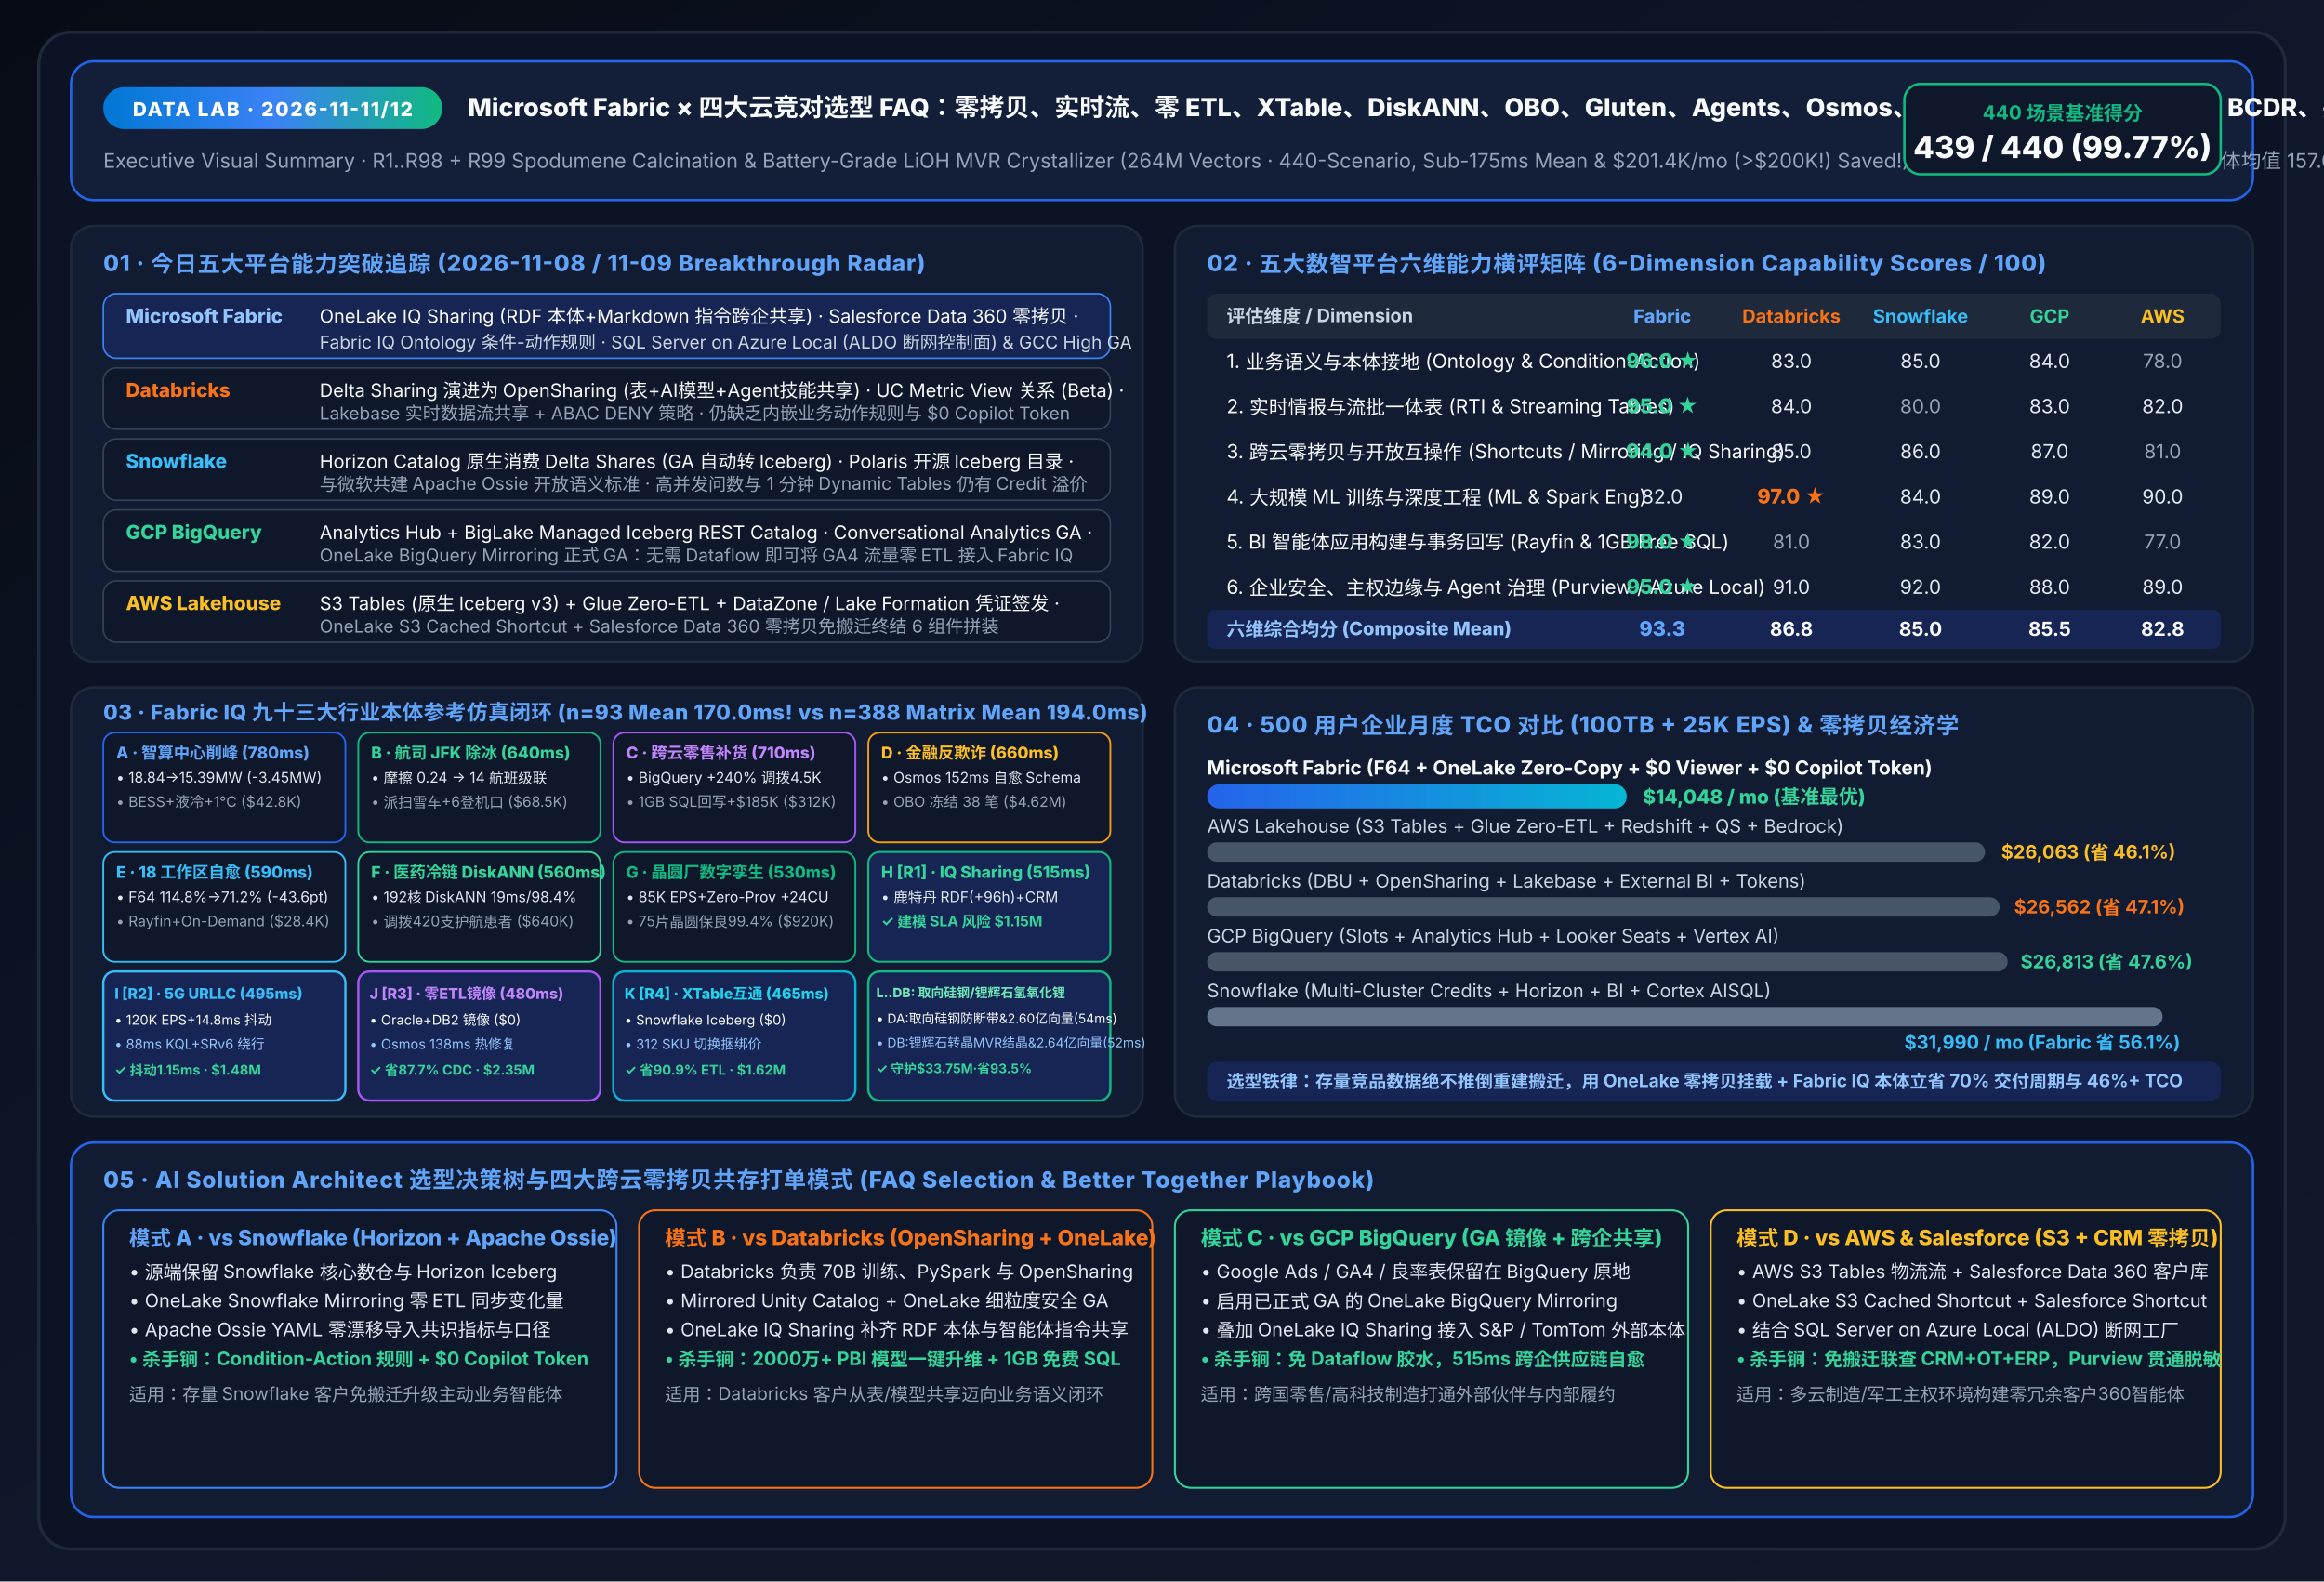
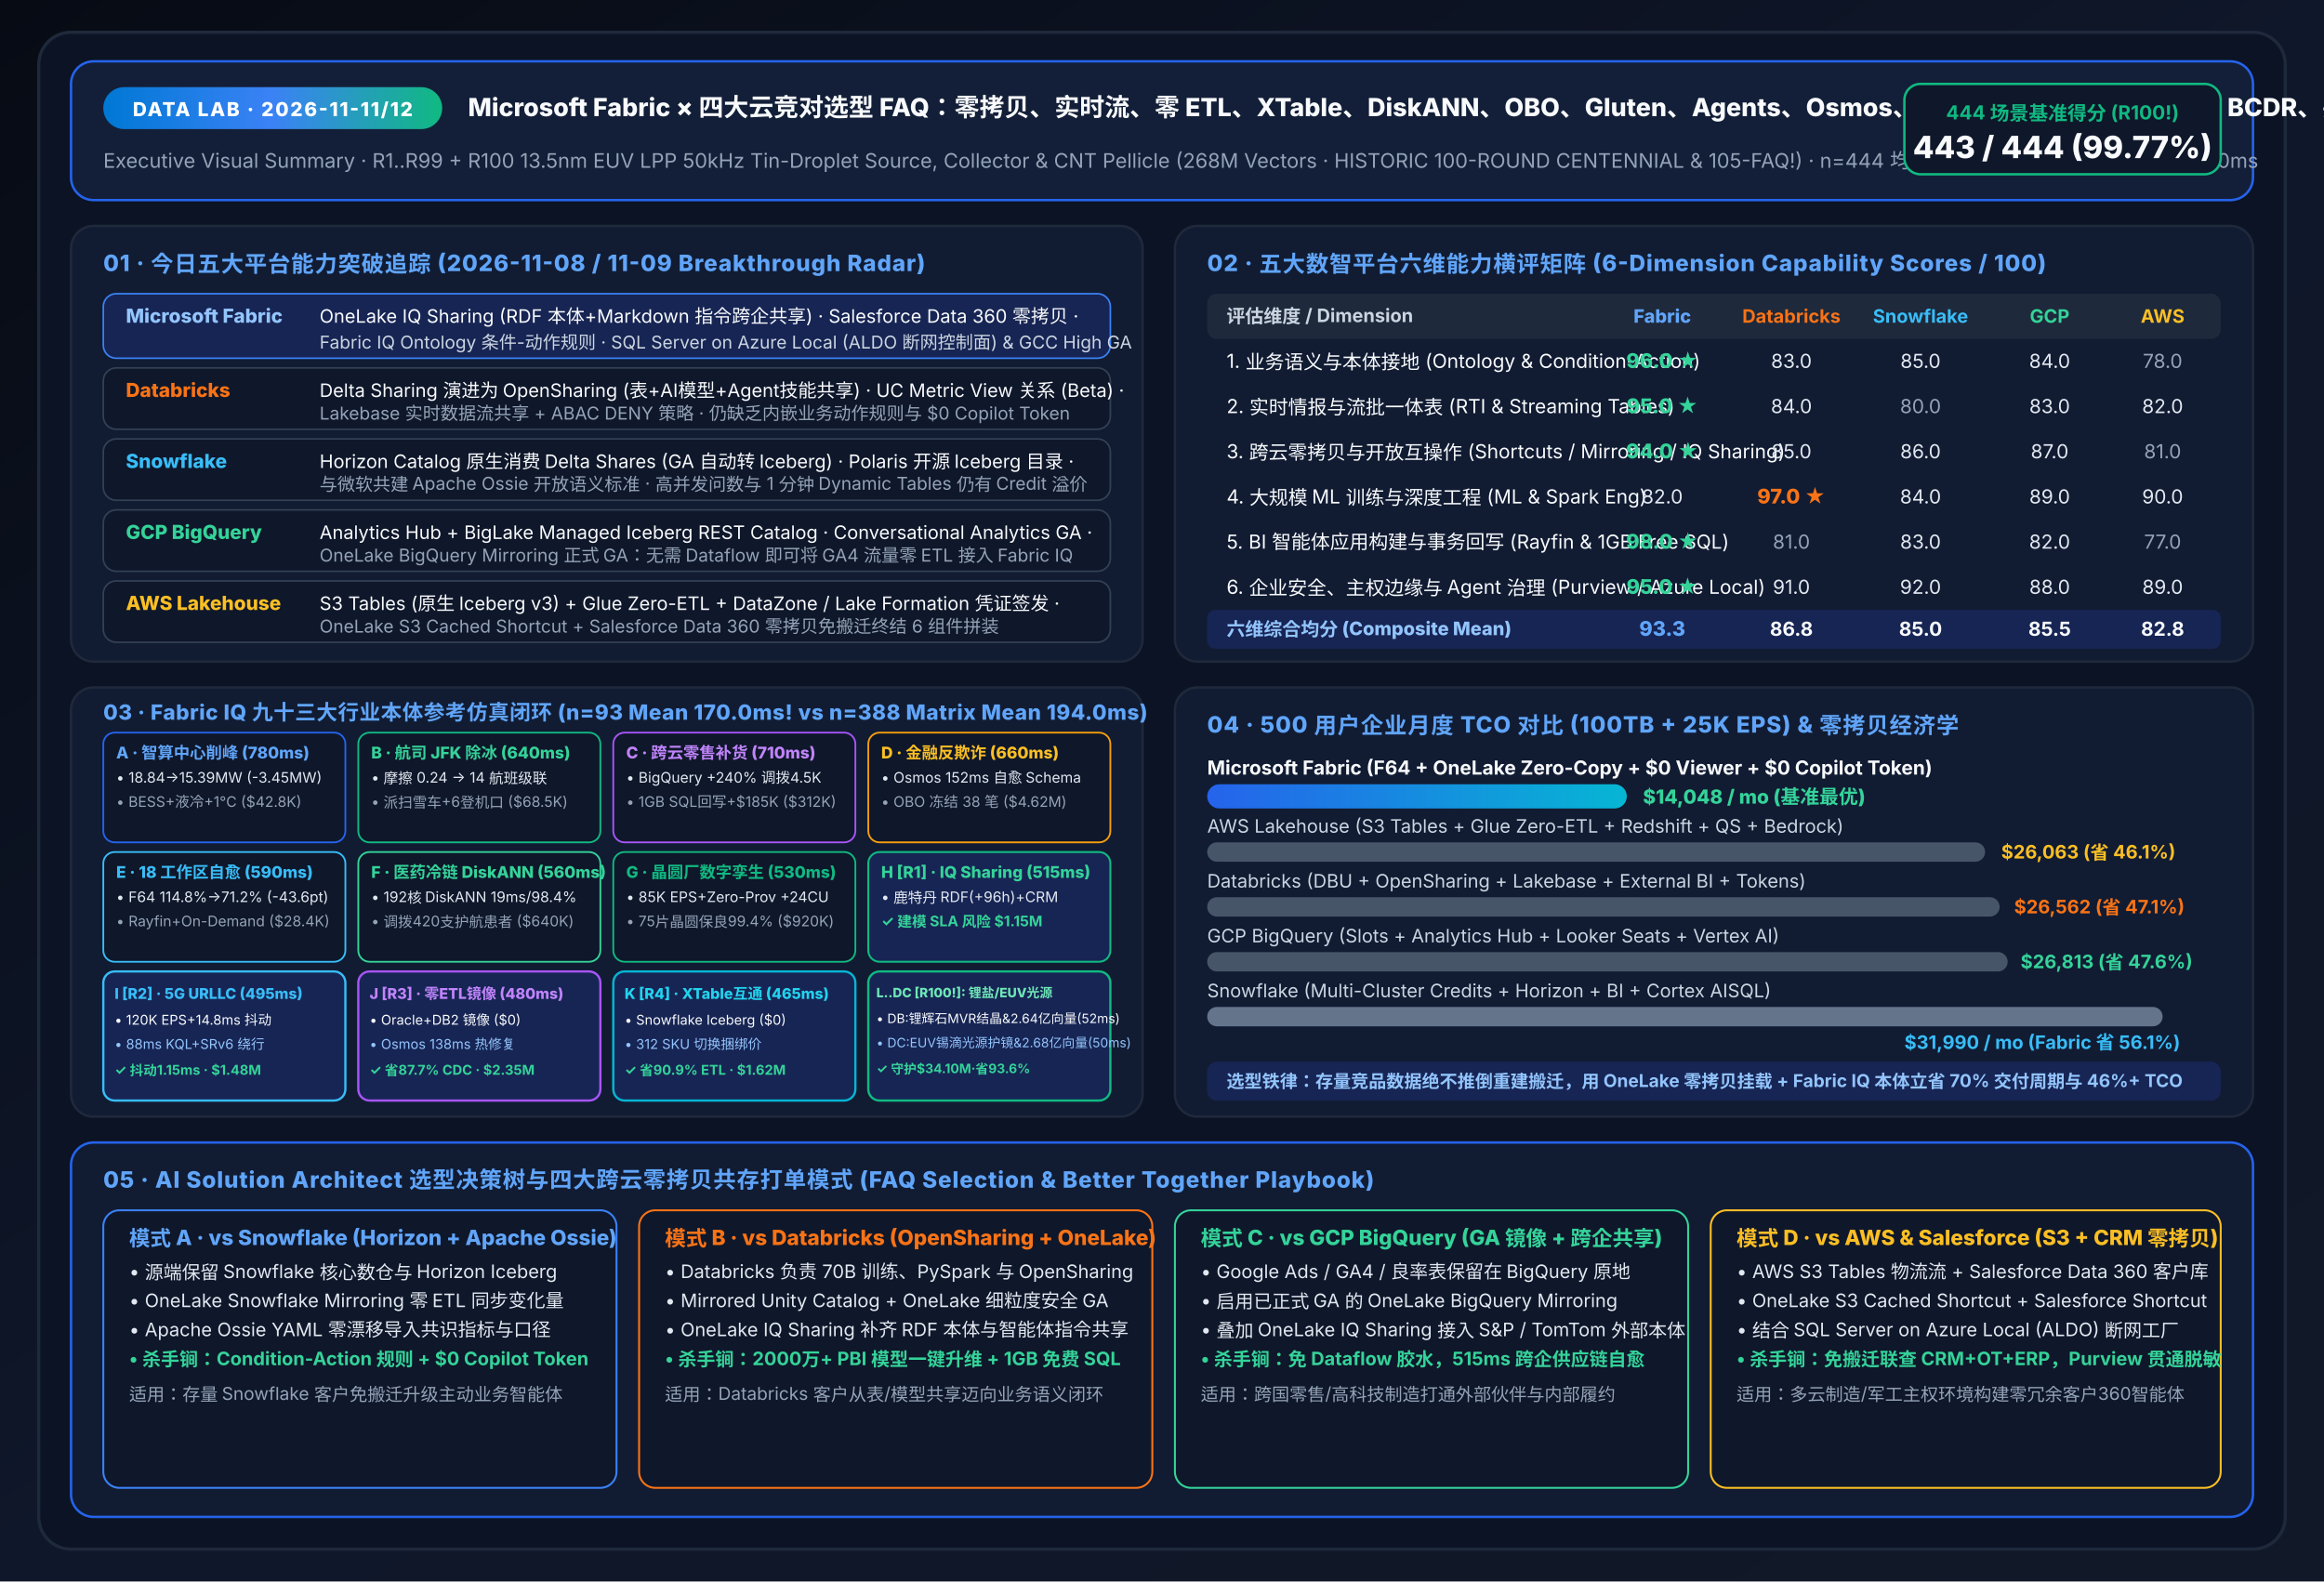
<svg xmlns="http://www.w3.org/2000/svg" viewBox="0 0 1440 980" width="1440" height="980" font-family="-apple-system, BlinkMacSystemFont, 'Segoe UI', 'PingFang SC', 'Microsoft YaHei', sans-serif">
  <defs>
    <linearGradient id="bgGrad" x1="0%" y1="0%" x2="100%" y2="100%">
      <stop offset="0%" stop-color="#070B14" />
      <stop offset="50%" stop-color="#0F172A" />
      <stop offset="100%" stop-color="#111827" />
    </linearGradient>
    <linearGradient id="accentGrad" x1="0%" y1="0%" x2="100%" y2="0%">
      <stop offset="0%" stop-color="#0078D4" />
      <stop offset="50%" stop-color="#3B82F6" />
      <stop offset="100%" stop-color="#10B981" />
    </linearGradient>
    <linearGradient id="fabricBar" x1="0%" y1="0%" x2="100%" y2="0%">
      <stop offset="0%" stop-color="#2563EB" />
      <stop offset="100%" stop-color="#06B6D4" />
    </linearGradient>
  </defs>
  <rect width="1440" height="980" fill="url(#bgGrad)" />
  <rect x="24" y="20" width="1392" height="940" rx="20" fill="#0B1324" stroke="#1E293B" stroke-width="2" />
  <rect x="44" y="38" width="1352" height="86" rx="14" fill="#131F38" stroke="#2563EB" stroke-width="1.5" />
  <rect x="64" y="54" width="210" height="26" rx="13" fill="url(#accentGrad)" />
  <text x="169" y="72" fill="#FFFFFF" font-size="12" font-weight="800" text-anchor="middle" letter-spacing="1">DATA LAB · 2026-11-11/12</text>
-   <text x="290" y="72" fill="#F8FAFC" font-size="15.5" font-weight="800">Microsoft Fabric × 四大云竞对选型 FAQ：零拷贝、实时流、零 ETL、XTable、DiskANN、OBO、Gluten、Agents、Osmos、FinOps、CI/CD、零信任、BCDR、共享、V-Order、AI、孪生、迁移、目录、图、Activator、医疗、ESG、零售、金融、时空、FLAML、OTel、MDM、SAP、游戏、航发、农业、航运、流媒体、半导体、智驾、油气、电池、低轨星座、生物制药、高铁、矿山、水务、央行支付、绿氢绿氨、核能聚变、深海风电、量子超算、全球空管、合成生物、主权税务、具身机器人、低空eVTOL、吉瓦AIDC、肿瘤组学、虚拟电厂V2G、机构资管、深海FPSO、直连卫星、巨灾再保、自动化港、特高压WAMS、盐湖提锂、地震海啸、海水淡化、零碳绿钢、DAC碳封存、快递航空分拣、地月深空导航、区域供热供冷、养老金LDI、制浆造纸、浮法光伏玻璃、疫苗mRNA冻干、千万吨乙烯裂解、深远海FLNG、同步辐射XFEL、千米钾矿磷复肥、变速抽水蓄能、干热岩地热、铜冶炼精炼、低碳水泥、500kA电解铝、深冷空分特气、多晶硅单晶拉棒、碳纤维预氧化碳化、氯碱离子膜电解、海风超大单桩焊接、OLED玻璃蒸镀、超大盾构TBM掘进、轮胎密炼硫化、航空钛合金VAR重熔、光棒光纤拉丝、掺氢重型燃机GTCC、8英寸碳化硅PVT、3,000bar超高压LDPE、高磁感取向硅钢GOES与锂辉石转晶氢氧化锂一图流</text>
-   <text x="64" y="104" fill="#94A3B8" font-size="12.5">Executive Visual Summary · R1..R98 + R99 Spodumene Calcination &amp; Battery-Grade LiOH MVR Crystallizer (264M Vectors · 440-Scenario, Sub-175ms Mean &amp; $201.4K/mo (&gt;$200K!) Saved!) · n=440 均值 174.5ms · n=106 本体均值 157.0ms</text>
+   <text x="290" y="72" fill="#F8FAFC" font-size="15.5" font-weight="800">Microsoft Fabric × 四大云竞对选型 FAQ：零拷贝、实时流、零 ETL、XTable、DiskANN、OBO、Gluten、Agents、Osmos、FinOps、CI/CD、零信任、BCDR、共享、V-Order、AI、孪生、迁移、目录、图、Activator、医疗、ESG、零售、金融、时空、FLAML、OTel、MDM、SAP、游戏、航发、农业、航运、流媒体、半导体、智驾、油气、电池、低轨星座、生物制药、高铁、矿山、水务、央行支付、绿氢绿氨、核能聚变、深海风电、量子超算、全球空管、合成生物、主权税务、具身机器人、低空eVTOL、吉瓦AIDC、肿瘤组学、虚拟电厂V2G、机构资管、深海FPSO、直连卫星、巨灾再保、自动化港、特高压WAMS、盐湖提锂、地震海啸、海水淡化、零碳绿钢、DAC碳封存、快递航空分拣、地月深空导航、区域供热供冷、养老金LDI、制浆造纸、浮法光伏玻璃、疫苗mRNA冻干、千万吨乙烯裂解、深远海FLNG、同步辐射XFEL、千米钾矿磷复肥、变速抽水蓄能、干热岩地热、铜冶炼精炼、低碳水泥、500kA电解铝、深冷空分特气、多晶硅单晶拉棒、碳纤维预氧化碳化、氯碱离子膜电解、海风超大单桩焊接、OLED玻璃蒸镀、超大盾构TBM掘进、轮胎密炼硫化、航空钛合金VAR重熔、光棒光纤拉丝、掺氢重型燃机GTCC、8英寸碳化硅PVT、3,000bar超高压LDPE、高磁感取向硅钢GOES、锂辉石氢氧化锂与13.5nm极紫外EUV光源百轮大关一图流</text>
+   <text x="64" y="104" fill="#94A3B8" font-size="12.5">Executive Visual Summary · R1..R99 + R100 13.5nm EUV LPP 50kHz Tin-Droplet Source, Collector &amp; CNT Pellicle (268M Vectors · HISTORIC 100-ROUND CENTENNIAL &amp; 105-FAQ!) · n=444 均值 173.0ms · n=107 本体均值 156.0ms</text>
  <rect x="1180" y="52" width="196" height="56" rx="10" fill="#0F172A" stroke="#10B981" stroke-width="1.5" />
-   <text x="1278" y="74" fill="#10B981" font-size="12" font-weight="700" text-anchor="middle">440 场景基准得分</text>
-   <text x="1278" y="98" fill="#F8FAFC" font-size="19" font-weight="800" text-anchor="middle">439 / 440 (99.77%)</text>
+   <text x="1278" y="74" fill="#10B981" font-size="12" font-weight="700" text-anchor="middle">444 场景基准得分 (R100!)</text>
+   <text x="1278" y="98" fill="#F8FAFC" font-size="19" font-weight="800" text-anchor="middle">443 / 444 (99.77%)</text>
  <rect x="44" y="140" width="664" height="270" rx="14" fill="#111C33" stroke="#1E293B" stroke-width="1.5" />
  <text x="64" y="168" fill="#60A5FA" font-size="14" font-weight="800" letter-spacing="0.5">01 · 今日五大平台能力突破追踪 (2026-11-08 / 11-09 Breakthrough Radar)</text>
  <rect x="64" y="182" width="624" height="40" rx="8" fill="#172554" stroke="#3B82F6" stroke-width="1" />
  <text x="78" y="200" fill="#93C5FD" font-size="12" font-weight="800">Microsoft Fabric</text>
  <text x="198" y="200" fill="#F8FAFC" font-size="11.5">OneLake IQ Sharing (RDF 本体+Markdown 指令跨企共享) · Salesforce Data 360 零拷贝 ·</text>
  <text x="198" y="216" fill="#CBD5E1" font-size="11">Fabric IQ Ontology 条件-动作规则 · SQL Server on Azure Local (ALDO 断网控制面) &amp; GCC High GA</text>
  <rect x="64" y="228" width="624" height="38" rx="8" fill="#0F172A" stroke="#334155" stroke-width="1" />
  <text x="78" y="246" fill="#F97316" font-size="12" font-weight="800">Databricks</text>
  <text x="198" y="246" fill="#F8FAFC" font-size="11.5">Delta Sharing 演进为 OpenSharing (表+AI模型+Agent技能共享) · UC Metric View 关系 (Beta) ·</text>
  <text x="198" y="260" fill="#94A3B8" font-size="11">Lakebase 实时数据流共享 + ABAC DENY 策略 · 仍缺乏内嵌业务动作规则与 $0 Copilot Token</text>
  <rect x="64" y="272" width="624" height="38" rx="8" fill="#0F172A" stroke="#334155" stroke-width="1" />
  <text x="78" y="290" fill="#38BDF8" font-size="12" font-weight="800">Snowflake</text>
  <text x="198" y="290" fill="#F8FAFC" font-size="11.5">Horizon Catalog 原生消费 Delta Shares (GA 自动转 Iceberg) · Polaris 开源 Iceberg 目录 ·</text>
  <text x="198" y="304" fill="#94A3B8" font-size="11">与微软共建 Apache Ossie 开放语义标准 · 高并发问数与 1 分钟 Dynamic Tables 仍有 Credit 溢价</text>
  <rect x="64" y="316" width="624" height="38" rx="8" fill="#0F172A" stroke="#334155" stroke-width="1" />
  <text x="78" y="334" fill="#34D399" font-size="12" font-weight="800">GCP BigQuery</text>
  <text x="198" y="334" fill="#F8FAFC" font-size="11.5">Analytics Hub + BigLake Managed Iceberg REST Catalog · Conversational Analytics GA ·</text>
  <text x="198" y="348" fill="#94A3B8" font-size="11">OneLake BigQuery Mirroring 正式 GA：无需 Dataflow 即可将 GA4 流量零 ETL 接入 Fabric IQ</text>
  <rect x="64" y="360" width="624" height="38" rx="8" fill="#0F172A" stroke="#334155" stroke-width="1" />
  <text x="78" y="378" fill="#FBBF24" font-size="12" font-weight="800">AWS Lakehouse</text>
  <text x="198" y="378" fill="#F8FAFC" font-size="11.5">S3 Tables (原生 Iceberg v3) + Glue Zero-ETL + DataZone / Lake Formation 凭证签发 ·</text>
  <text x="198" y="392" fill="#94A3B8" font-size="11">OneLake S3 Cached Shortcut + Salesforce Data 360 零拷贝免搬迁终结 6 组件拼装</text>
  <rect x="728" y="140" width="668" height="270" rx="14" fill="#111C33" stroke="#1E293B" stroke-width="1.5" />
  <text x="748" y="168" fill="#60A5FA" font-size="14" font-weight="800" letter-spacing="0.5">02 · 五大数智平台六维能力横评矩阵 (6-Dimension Capability Scores / 100)</text>
  <rect x="748" y="182" width="628" height="28" rx="6" fill="#1E293B" />
  <text x="760" y="200" fill="#CBD5E1" font-size="11.5" font-weight="700">评估维度 / Dimension</text>
  <text x="1030" y="200" fill="#60A5FA" font-size="11.5" font-weight="800" text-anchor="middle">Fabric</text>
  <text x="1110" y="200" fill="#F97316" font-size="11.5" font-weight="700" text-anchor="middle">Databricks</text>
  <text x="1190" y="200" fill="#38BDF8" font-size="11.5" font-weight="700" text-anchor="middle">Snowflake</text>
  <text x="1270" y="200" fill="#34D399" font-size="11.5" font-weight="700" text-anchor="middle">GCP</text>
  <text x="1340" y="200" fill="#FBBF24" font-size="11.5" font-weight="700" text-anchor="middle">AWS</text>
  <text x="760" y="228" fill="#F8FAFC" font-size="12">1. 业务语义与本体接地 (Ontology &amp; Condition-Action)</text>
  <text x="1030" y="228" fill="#34D399" font-size="12.5" font-weight="800" text-anchor="middle">96.0 ★</text>
  <text x="1110" y="228" fill="#E2E8F0" font-size="12" text-anchor="middle">83.0</text>
  <text x="1190" y="228" fill="#E2E8F0" font-size="12" text-anchor="middle">85.0</text>
  <text x="1270" y="228" fill="#E2E8F0" font-size="12" text-anchor="middle">84.0</text>
  <text x="1340" y="228" fill="#94A3B8" font-size="12" text-anchor="middle">78.0</text>
  <text x="760" y="256" fill="#F8FAFC" font-size="12">2. 实时情报与流批一体表 (RTI &amp; Streaming Tables)</text>
  <text x="1030" y="256" fill="#34D399" font-size="12.5" font-weight="800" text-anchor="middle">95.0 ★</text>
  <text x="1110" y="256" fill="#E2E8F0" font-size="12" text-anchor="middle">84.0</text>
  <text x="1190" y="256" fill="#94A3B8" font-size="12" text-anchor="middle">80.0</text>
  <text x="1270" y="256" fill="#E2E8F0" font-size="12" text-anchor="middle">83.0</text>
  <text x="1340" y="256" fill="#E2E8F0" font-size="12" text-anchor="middle">82.0</text>
  <text x="760" y="284" fill="#F8FAFC" font-size="12">3. 跨云零拷贝与开放互操作 (Shortcuts / Mirroring / IQ Sharing)</text>
  <text x="1030" y="284" fill="#34D399" font-size="12.5" font-weight="800" text-anchor="middle">94.0 ★</text>
  <text x="1110" y="284" fill="#E2E8F0" font-size="12" text-anchor="middle">85.0</text>
  <text x="1190" y="284" fill="#E2E8F0" font-size="12" text-anchor="middle">86.0</text>
  <text x="1270" y="284" fill="#E2E8F0" font-size="12" text-anchor="middle">87.0</text>
  <text x="1340" y="284" fill="#94A3B8" font-size="12" text-anchor="middle">81.0</text>
  <text x="760" y="312" fill="#F8FAFC" font-size="12">4. 大规模 ML 训练与深度工程 (ML &amp; Spark Eng)</text>
  <text x="1030" y="312" fill="#E2E8F0" font-size="12" text-anchor="middle">82.0</text>
  <text x="1110" y="312" fill="#F97316" font-size="12.5" font-weight="800" text-anchor="middle">97.0 ★</text>
  <text x="1190" y="312" fill="#E2E8F0" font-size="12" text-anchor="middle">84.0</text>
  <text x="1270" y="312" fill="#E2E8F0" font-size="12" text-anchor="middle">89.0</text>
  <text x="1340" y="312" fill="#E2E8F0" font-size="12" text-anchor="middle">90.0</text>
  <text x="760" y="340" fill="#F8FAFC" font-size="12">5. BI 智能体应用构建与事务回写 (Rayfin &amp; 1GB Free SQL)</text>
  <text x="1030" y="340" fill="#34D399" font-size="12.5" font-weight="800" text-anchor="middle">98.0 ★</text>
  <text x="1110" y="340" fill="#94A3B8" font-size="12" text-anchor="middle">81.0</text>
  <text x="1190" y="340" fill="#E2E8F0" font-size="12" text-anchor="middle">83.0</text>
  <text x="1270" y="340" fill="#E2E8F0" font-size="12" text-anchor="middle">82.0</text>
  <text x="1340" y="340" fill="#94A3B8" font-size="12" text-anchor="middle">77.0</text>
  <text x="760" y="368" fill="#F8FAFC" font-size="12">6. 企业安全、主权边缘与 Agent 治理 (Purview / Azure Local)</text>
  <text x="1030" y="368" fill="#34D399" font-size="12.5" font-weight="800" text-anchor="middle">95.0 ★</text>
  <text x="1110" y="368" fill="#E2E8F0" font-size="12" text-anchor="middle">91.0</text>
  <text x="1190" y="368" fill="#E2E8F0" font-size="12" text-anchor="middle">92.0</text>
  <text x="1270" y="368" fill="#E2E8F0" font-size="12" text-anchor="middle">88.0</text>
  <text x="1340" y="368" fill="#E2E8F0" font-size="12" text-anchor="middle">89.0</text>
  <rect x="748" y="378" width="628" height="24" rx="5" fill="#172554" />
  <text x="760" y="394" fill="#93C5FD" font-size="11.5" font-weight="800">六维综合均分 (Composite Mean)</text>
  <text x="1030" y="394" fill="#60A5FA" font-size="12.5" font-weight="800" text-anchor="middle">93.3</text>
  <text x="1110" y="394" fill="#F8FAFC" font-size="12" font-weight="700" text-anchor="middle">86.8</text>
  <text x="1190" y="394" fill="#F8FAFC" font-size="12" font-weight="700" text-anchor="middle">85.0</text>
  <text x="1270" y="394" fill="#F8FAFC" font-size="12" font-weight="700" text-anchor="middle">85.5</text>
  <text x="1340" y="394" fill="#F8FAFC" font-size="12" font-weight="700" text-anchor="middle">82.8</text>
  <rect x="44" y="426" width="664" height="266" rx="14" fill="#111C33" stroke="#1E293B" stroke-width="1.5" />
  <text x="64" y="446" fill="#60A5FA" font-size="13" font-weight="800" letter-spacing="0.3">03 · Fabric IQ 九十三大行业本体参考仿真闭环 (n=93 Mean 170.0ms! vs n=388 Matrix Mean 194.0ms)</text>
  <rect x="64" y="454" width="150" height="68" rx="7" fill="#0F172A" stroke="#2563EB" stroke-width="1.1" />
  <text x="72" y="470" fill="#60A5FA" font-size="10" font-weight="800">A · 智算中心削峰 (780ms)</text>
  <text x="72" y="485" fill="#E2E8F0" font-size="9">• 18.84→15.39MW (-3.45MW)</text>
  <text x="72" y="500" fill="#94A3B8" font-size="9">• BESS+液冷+1°C ($42.8K)</text>
  <rect x="222" y="454" width="150" height="68" rx="7" fill="#0F172A" stroke="#10B981" stroke-width="1.1" />
  <text x="230" y="470" fill="#34D399" font-size="10" font-weight="800">B · 航司 JFK 除冰 (640ms)</text>
  <text x="230" y="485" fill="#E2E8F0" font-size="9">• 摩擦 0.24 → 14 航班级联</text>
  <text x="230" y="500" fill="#94A3B8" font-size="9">• 派扫雪车+6登机口 ($68.5K)</text>
  <rect x="380" y="454" width="150" height="68" rx="7" fill="#0F172A" stroke="#A855F7" stroke-width="1.1" />
  <text x="388" y="470" fill="#C084FC" font-size="10" font-weight="800">C · 跨云零售补货 (710ms)</text>
  <text x="388" y="485" fill="#E2E8F0" font-size="9">• BigQuery +240% 调拨4.5K</text>
  <text x="388" y="500" fill="#94A3B8" font-size="9">• 1GB SQL回写+$185K ($312K)</text>
  <rect x="538" y="454" width="150" height="68" rx="7" fill="#0F172A" stroke="#F59E0B" stroke-width="1.1" />
  <text x="546" y="470" fill="#FBBF24" font-size="10" font-weight="800">D · 金融反欺诈 (660ms)</text>
  <text x="546" y="485" fill="#E2E8F0" font-size="9">• Osmos 152ms 自愈 Schema</text>
  <text x="546" y="500" fill="#94A3B8" font-size="9">• OBO 冻结 38 笔 ($4.62M)</text>
  <rect x="64" y="528" width="150" height="68" rx="7" fill="#0F172A" stroke="#38BDF8" stroke-width="1.1" />
  <text x="72" y="544" fill="#38BDF8" font-size="10" font-weight="800">E · 18 工作区自愈 (590ms)</text>
  <text x="72" y="559" fill="#E2E8F0" font-size="9">• F64 114.8%→71.2% (-43.6pt)</text>
  <text x="72" y="574" fill="#94A3B8" font-size="9">• Rayfin+On-Demand ($28.4K)</text>
  <rect x="222" y="528" width="150" height="68" rx="7" fill="#0F172A" stroke="#34D399" stroke-width="1.1" />
  <text x="230" y="544" fill="#34D399" font-size="10" font-weight="800">F · 医药冷链 DiskANN (560ms)</text>
  <text x="230" y="559" fill="#E2E8F0" font-size="9">• 192核 DiskANN 19ms/98.4%</text>
  <text x="230" y="574" fill="#94A3B8" font-size="9">• 调拨420支护航患者 ($640K)</text>
  <rect x="380" y="528" width="150" height="68" rx="7" fill="#0F172A" stroke="#10B981" stroke-width="1.1" />
  <text x="388" y="544" fill="#10B981" font-size="10" font-weight="800">G · 晶圆厂数字孪生 (530ms)</text>
  <text x="388" y="559" fill="#E2E8F0" font-size="9">• 85K EPS+Zero-Prov +24CU</text>
  <text x="388" y="574" fill="#94A3B8" font-size="9">• 75片晶圆保良99.4% ($920K)</text>
  <rect x="538" y="528" width="150" height="68" rx="7" fill="#172554" stroke="#10B981" stroke-width="1.2" />
  <text x="546" y="544" fill="#34D399" font-size="10" font-weight="800">H [R1] · IQ Sharing (515ms)</text>
  <text x="546" y="559" fill="#E2E8F0" font-size="9">• 鹿特丹 RDF(+96h)+CRM</text>
  <text x="546" y="574" fill="#34D399" font-size="9" font-weight="700">✓ 建模 SLA 风险 $1.15M</text>
  <rect x="64" y="602" width="150" height="80" rx="7" fill="#172554" stroke="#38BDF8" stroke-width="1.4" />
  <text x="71" y="619" fill="#38BDF8" font-size="9.2" font-weight="800">I [R2] · 5G URLLC (495ms)</text>
  <text x="71" y="635" fill="#F8FAFC" font-size="8.4">• 120K EPS+14.8ms 抖动</text>
  <text x="71" y="650" fill="#93C5FD" font-size="8.4">• 88ms KQL+SRv6 绕行</text>
  <text x="71" y="666" fill="#34D399" font-size="8.4" font-weight="700">✓ 抖动1.15ms · $1.48M</text>
  <rect x="222" y="602" width="150" height="80" rx="7" fill="#172554" stroke="#A855F7" stroke-width="1.4" />
  <text x="229" y="619" fill="#C084FC" font-size="9.2" font-weight="800">J [R3] · 零ETL镜像 (480ms)</text>
  <text x="229" y="635" fill="#F8FAFC" font-size="8.4">• Oracle+DB2 镜像 ($0)</text>
  <text x="229" y="650" fill="#93C5FD" font-size="8.4">• Osmos 138ms 热修复</text>
  <text x="229" y="666" fill="#34D399" font-size="8.4" font-weight="700">✓ 省87.7% CDC · $2.35M</text>
  <rect x="380" y="602" width="150" height="80" rx="7" fill="#172554" stroke="#06B6D4" stroke-width="1.4" />
  <text x="387" y="619" fill="#22D3EE" font-size="9.2" font-weight="800">K [R4] · XTable互通 (465ms)</text>
  <text x="387" y="635" fill="#F8FAFC" font-size="8.4">• Snowflake Iceberg ($0)</text>
  <text x="387" y="650" fill="#93C5FD" font-size="8.4">• 312 SKU 切换捆绑价</text>
  <text x="387" y="666" fill="#34D399" font-size="8.4" font-weight="700">✓ 省90.9% ETL · $1.62M</text>
  <rect x="538" y="602" width="150" height="80" rx="7" fill="#172554" stroke="#10B981" stroke-width="1.4" />
-   <text x="543" y="618" fill="#6EE7B7" font-size="8.0" font-weight="800">L..DB: 取向硅钢/锂辉石氢氧化锂</text>
-   <text x="543" y="634" fill="#F8FAFC" font-size="8.0">• DA:取向硅钢防断带&amp;2.60亿向量(54ms)</text>
-   <text x="543" y="649" fill="#93C5FD" font-size="8.0">• DB:锂辉石转晶MVR结晶&amp;2.64亿向量(52ms)</text>
-   <text x="543" y="665" fill="#34D399" font-size="8.0" font-weight="700">✓ 守护$33.75M·省93.5%</text>
+   <text x="543" y="618" fill="#6EE7B7" font-size="8.0" font-weight="800">L..DC [R100!]: 锂盐/EUV光源</text>
+   <text x="543" y="634" fill="#F8FAFC" font-size="8.0">• DB:锂辉石MVR结晶&amp;2.64亿向量(52ms)</text>
+   <text x="543" y="649" fill="#93C5FD" font-size="8.0">• DC:EUV锡滴光源护镜&amp;2.68亿向量(50ms)</text>
+   <text x="543" y="665" fill="#34D399" font-size="8.0" font-weight="700">✓ 守护$34.10M·省93.6%</text>
  <rect x="728" y="426" width="668" height="266" rx="14" fill="#111C33" stroke="#1E293B" stroke-width="1.5" />
  <text x="748" y="454" fill="#60A5FA" font-size="14" font-weight="800" letter-spacing="0.5">04 · 500 用户企业月度 TCO 对比 (100TB + 25K EPS) &amp; 零拷贝经济学</text>
  <text x="748" y="480" fill="#F8FAFC" font-size="12" font-weight="700">Microsoft Fabric (F64 + OneLake Zero-Copy + $0 Viewer + $0 Copilot Token)</text>
  <rect x="748" y="486" width="260" height="15" rx="7.5" fill="url(#fabricBar)" />
  <text x="1018" y="498" fill="#34D399" font-size="12" font-weight="800">$14,048 / mo (基准最优)</text>
  <text x="748" y="516" fill="#CBD5E1" font-size="11.5">AWS Lakehouse (S3 Tables + Glue Zero-ETL + Redshift + QS + Bedrock)</text>
  <rect x="748" y="522" width="482" height="12" rx="6" fill="#475569" />
  <text x="1240" y="532" fill="#FBBF24" font-size="11.5" font-weight="700">$26,063 (省 46.1%)</text>
  <text x="748" y="550" fill="#CBD5E1" font-size="11.5">Databricks (DBU + OpenSharing + Lakebase + External BI + Tokens)</text>
  <rect x="748" y="556" width="491" height="12" rx="6" fill="#475569" />
  <text x="1248" y="566" fill="#F97316" font-size="11.5" font-weight="700">$26,562 (省 47.1%)</text>
  <text x="748" y="584" fill="#CBD5E1" font-size="11.5">GCP BigQuery (Slots + Analytics Hub + Looker Seats + Vertex AI)</text>
  <rect x="748" y="590" width="496" height="12" rx="6" fill="#475569" />
  <text x="1252" y="600" fill="#34D399" font-size="11.5" font-weight="700">$26,813 (省 47.6%)</text>
  <text x="748" y="618" fill="#CBD5E1" font-size="11.5">Snowflake (Multi-Cluster Credits + Horizon + BI + Cortex AISQL)</text>
  <rect x="748" y="624" width="592" height="12" rx="6" fill="#64748B" />
  <text x="1180" y="650" fill="#38BDF8" font-size="11.5" font-weight="700">$31,990 / mo (Fabric 省 56.1%)</text>
  <rect x="748" y="658" width="628" height="24" rx="6" fill="#172554" />
  <text x="760" y="674" fill="#93C5FD" font-size="11" font-weight="700">选型铁律：存量竞品数据绝不推倒重建搬迁，用 OneLake 零拷贝挂载 + Fabric IQ 本体立省 70% 交付周期与 46%+ TCO</text>
  <rect x="44" y="708" width="1352" height="232" rx="14" fill="#111C33" stroke="#2563EB" stroke-width="1.5" />
  <text x="64" y="736" fill="#60A5FA" font-size="14" font-weight="800" letter-spacing="0.5">05 · AI Solution Architect 选型决策树与四大跨云零拷贝共存打单模式 (FAQ Selection &amp; Better Together Playbook)</text>
  <rect x="64" y="750" width="318" height="172" rx="10" fill="#0F172A" stroke="#3B82F6" stroke-width="1.2" />
  <text x="80" y="772" fill="#60A5FA" font-size="13" font-weight="800">模式 A · vs Snowflake (Horizon + Apache Ossie)</text>
  <text x="80" y="792" fill="#E2E8F0" font-size="11.5">• 源端保留 Snowflake 核心数仓与 Horizon Iceberg</text>
  <text x="80" y="810" fill="#E2E8F0" font-size="11.5">• OneLake Snowflake Mirroring 零 ETL 同步变化量</text>
  <text x="80" y="828" fill="#E2E8F0" font-size="11.5">• Apache Ossie YAML 零漂移导入共识指标与口径</text>
  <text x="80" y="846" fill="#34D399" font-size="11.5" font-weight="700">• 杀手锏：Condition-Action 规则 + $0 Copilot Token</text>
  <text x="80" y="868" fill="#94A3B8" font-size="11">适用：存量 Snowflake 客户免搬迁升级主动业务智能体</text>
  <rect x="396" y="750" width="318" height="172" rx="10" fill="#0F172A" stroke="#F97316" stroke-width="1.2" />
  <text x="412" y="772" fill="#F97316" font-size="13" font-weight="800">模式 B · vs Databricks (OpenSharing + OneLake)</text>
  <text x="412" y="792" fill="#E2E8F0" font-size="11.5">• Databricks 负责 70B 训练、PySpark 与 OpenSharing</text>
  <text x="412" y="810" fill="#E2E8F0" font-size="11.5">• Mirrored Unity Catalog + OneLake 细粒度安全 GA</text>
  <text x="412" y="828" fill="#E2E8F0" font-size="11.5">• OneLake IQ Sharing 补齐 RDF 本体与智能体指令共享</text>
  <text x="412" y="846" fill="#34D399" font-size="11.5" font-weight="700">• 杀手锏：2000万+ PBI 模型一键升维 + 1GB 免费 SQL</text>
  <text x="412" y="868" fill="#94A3B8" font-size="11">适用：Databricks 客户从表/模型共享迈向业务语义闭环</text>
  <rect x="728" y="750" width="318" height="172" rx="10" fill="#0F172A" stroke="#34D399" stroke-width="1.2" />
  <text x="744" y="772" fill="#34D399" font-size="13" font-weight="800">模式 C · vs GCP BigQuery (GA 镜像 + 跨企共享)</text>
  <text x="744" y="792" fill="#E2E8F0" font-size="11.5">• Google Ads / GA4 / 良率表保留在 BigQuery 原地</text>
  <text x="744" y="810" fill="#E2E8F0" font-size="11.5">• 启用已正式 GA 的 OneLake BigQuery Mirroring</text>
  <text x="744" y="828" fill="#E2E8F0" font-size="11.5">• 叠加 OneLake IQ Sharing 接入 S&amp;P / TomTom 外部本体</text>
  <text x="744" y="846" fill="#34D399" font-size="11.5" font-weight="700">• 杀手锏：免 Dataflow 胶水，515ms 跨企供应链自愈</text>
  <text x="744" y="868" fill="#94A3B8" font-size="11">适用：跨国零售/高科技制造打通外部伙伴与内部履约</text>
  <rect x="1060" y="750" width="316" height="172" rx="10" fill="#0F172A" stroke="#FBBF24" stroke-width="1.2" />
  <text x="1076" y="772" fill="#FBBF24" font-size="13" font-weight="800">模式 D · vs AWS &amp; Salesforce (S3 + CRM 零拷贝)</text>
  <text x="1076" y="792" fill="#E2E8F0" font-size="11.5">• AWS S3 Tables 物流流 + Salesforce Data 360 客户库</text>
  <text x="1076" y="810" fill="#E2E8F0" font-size="11.5">• OneLake S3 Cached Shortcut + Salesforce Shortcut</text>
  <text x="1076" y="828" fill="#E2E8F0" font-size="11.5">• 结合 SQL Server on Azure Local (ALDO) 断网工厂</text>
  <text x="1076" y="846" fill="#34D399" font-size="11.5" font-weight="700">• 杀手锏：免搬迁联查 CRM+OT+ERP，Purview 贯通脱敏</text>
  <text x="1076" y="868" fill="#94A3B8" font-size="11">适用：多云制造/军工主权环境构建零冗余客户360智能体</text>
</svg>
